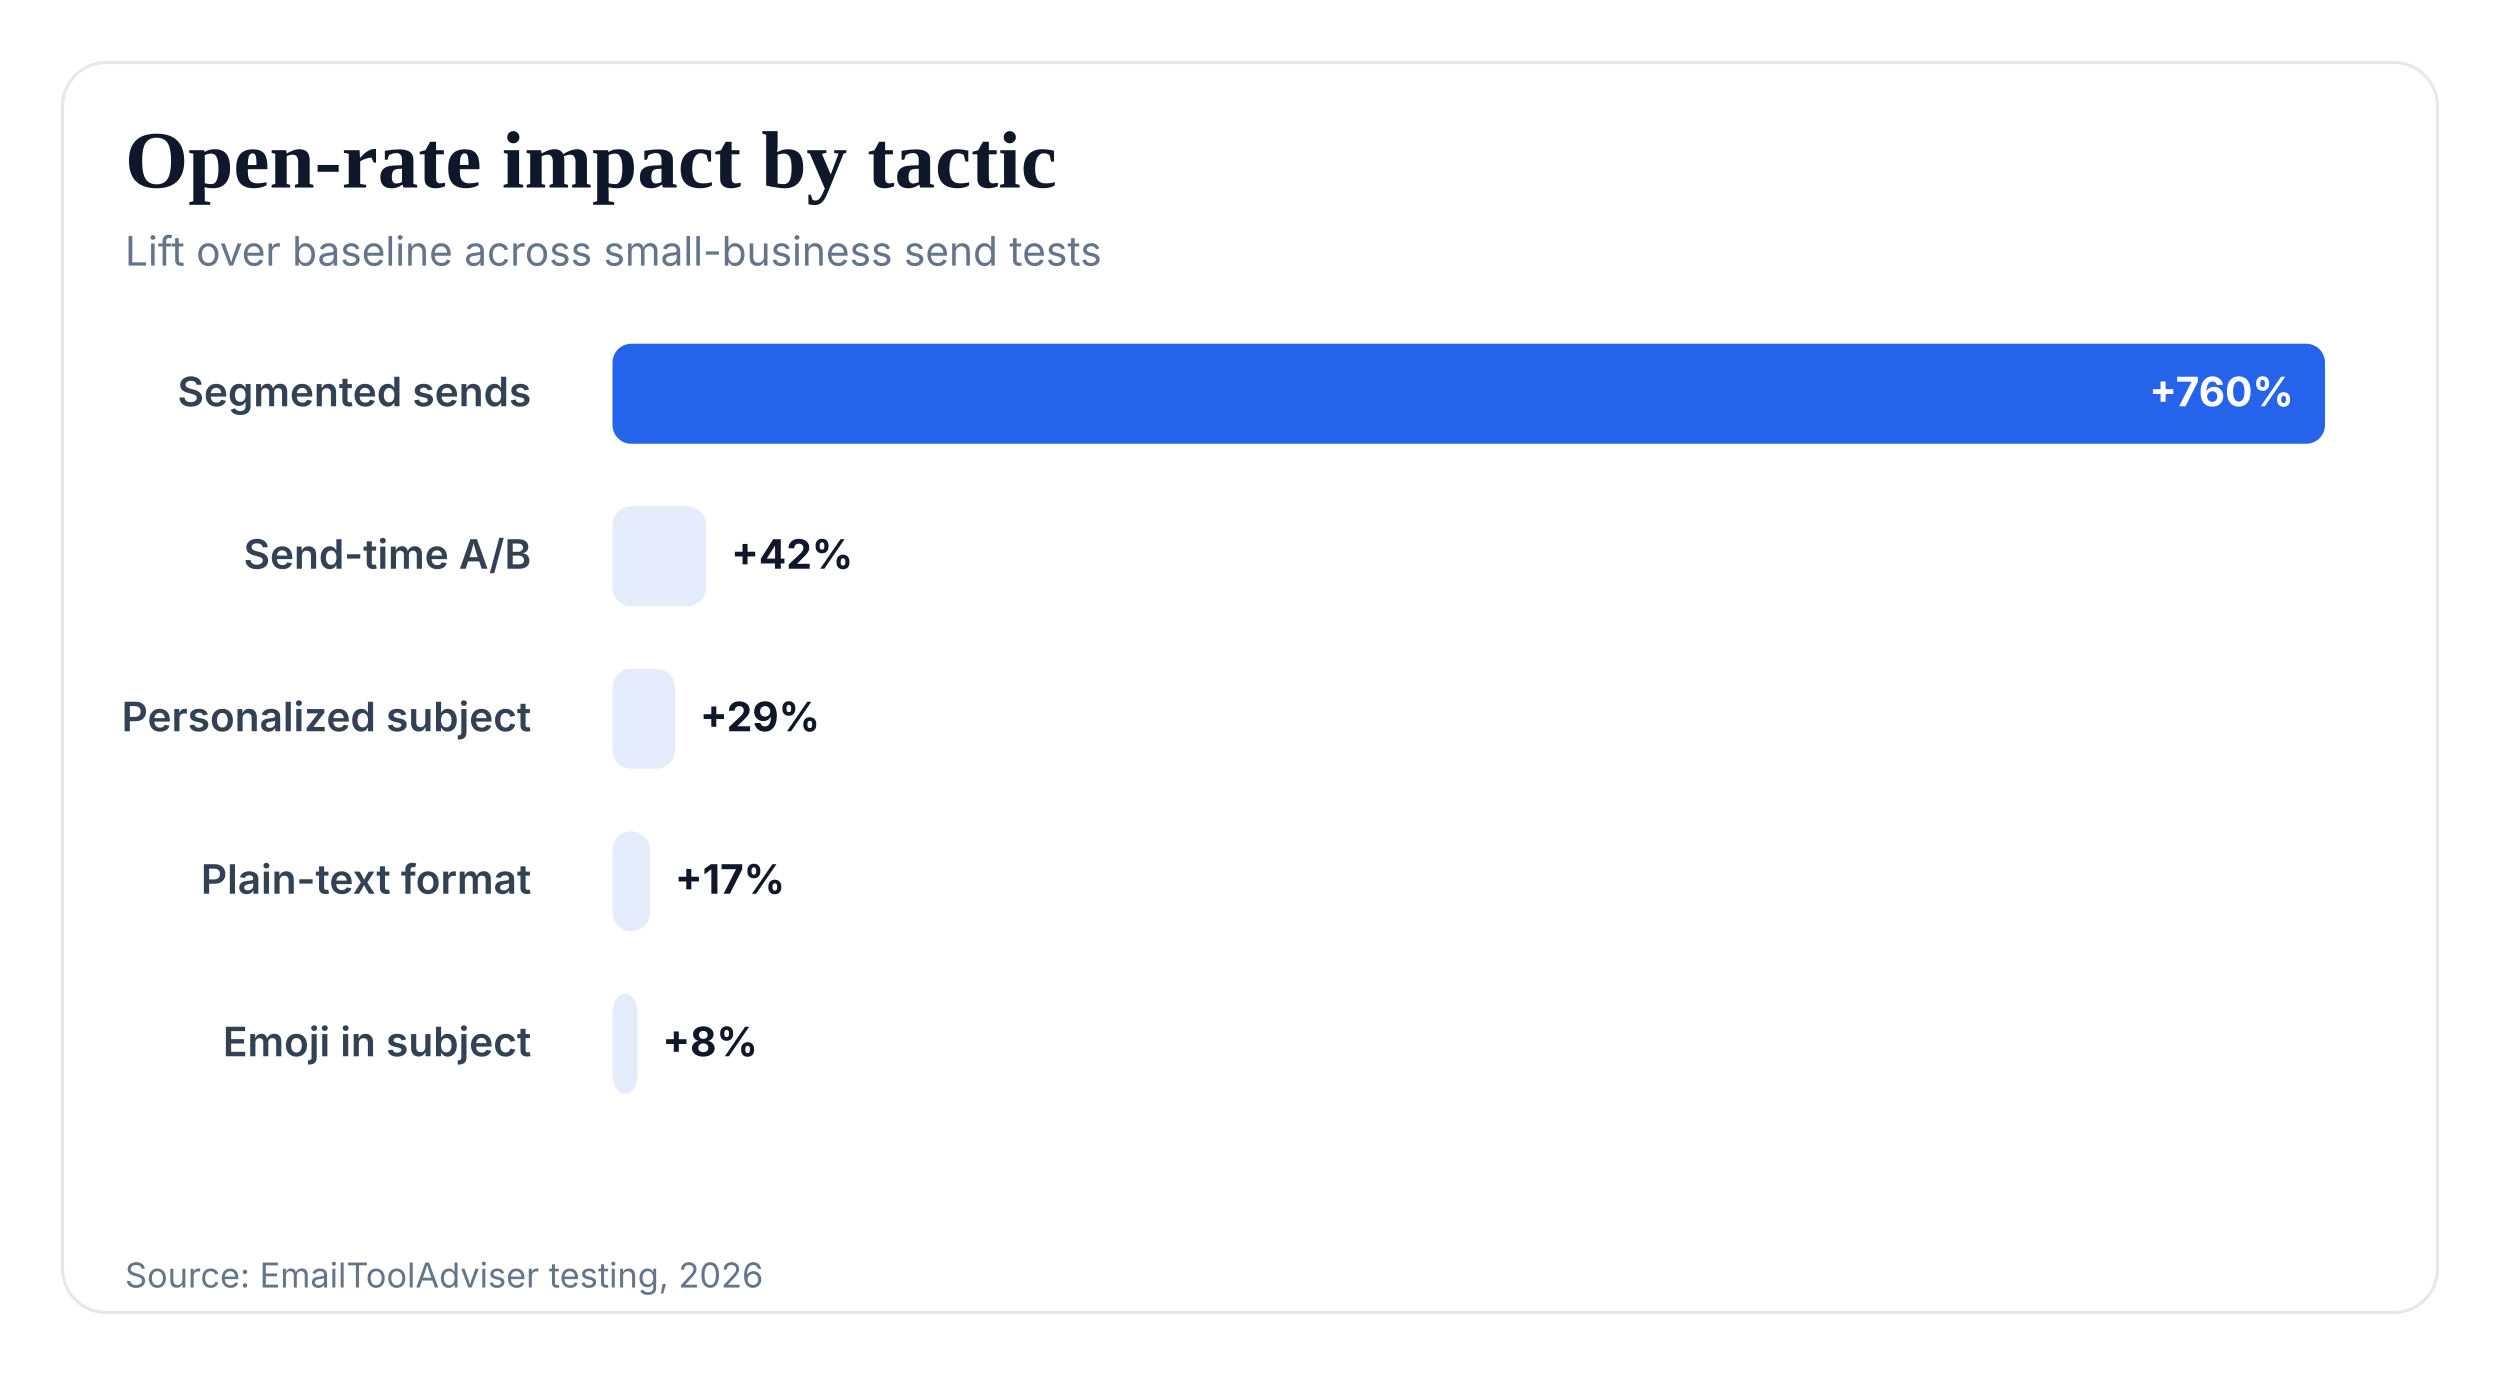
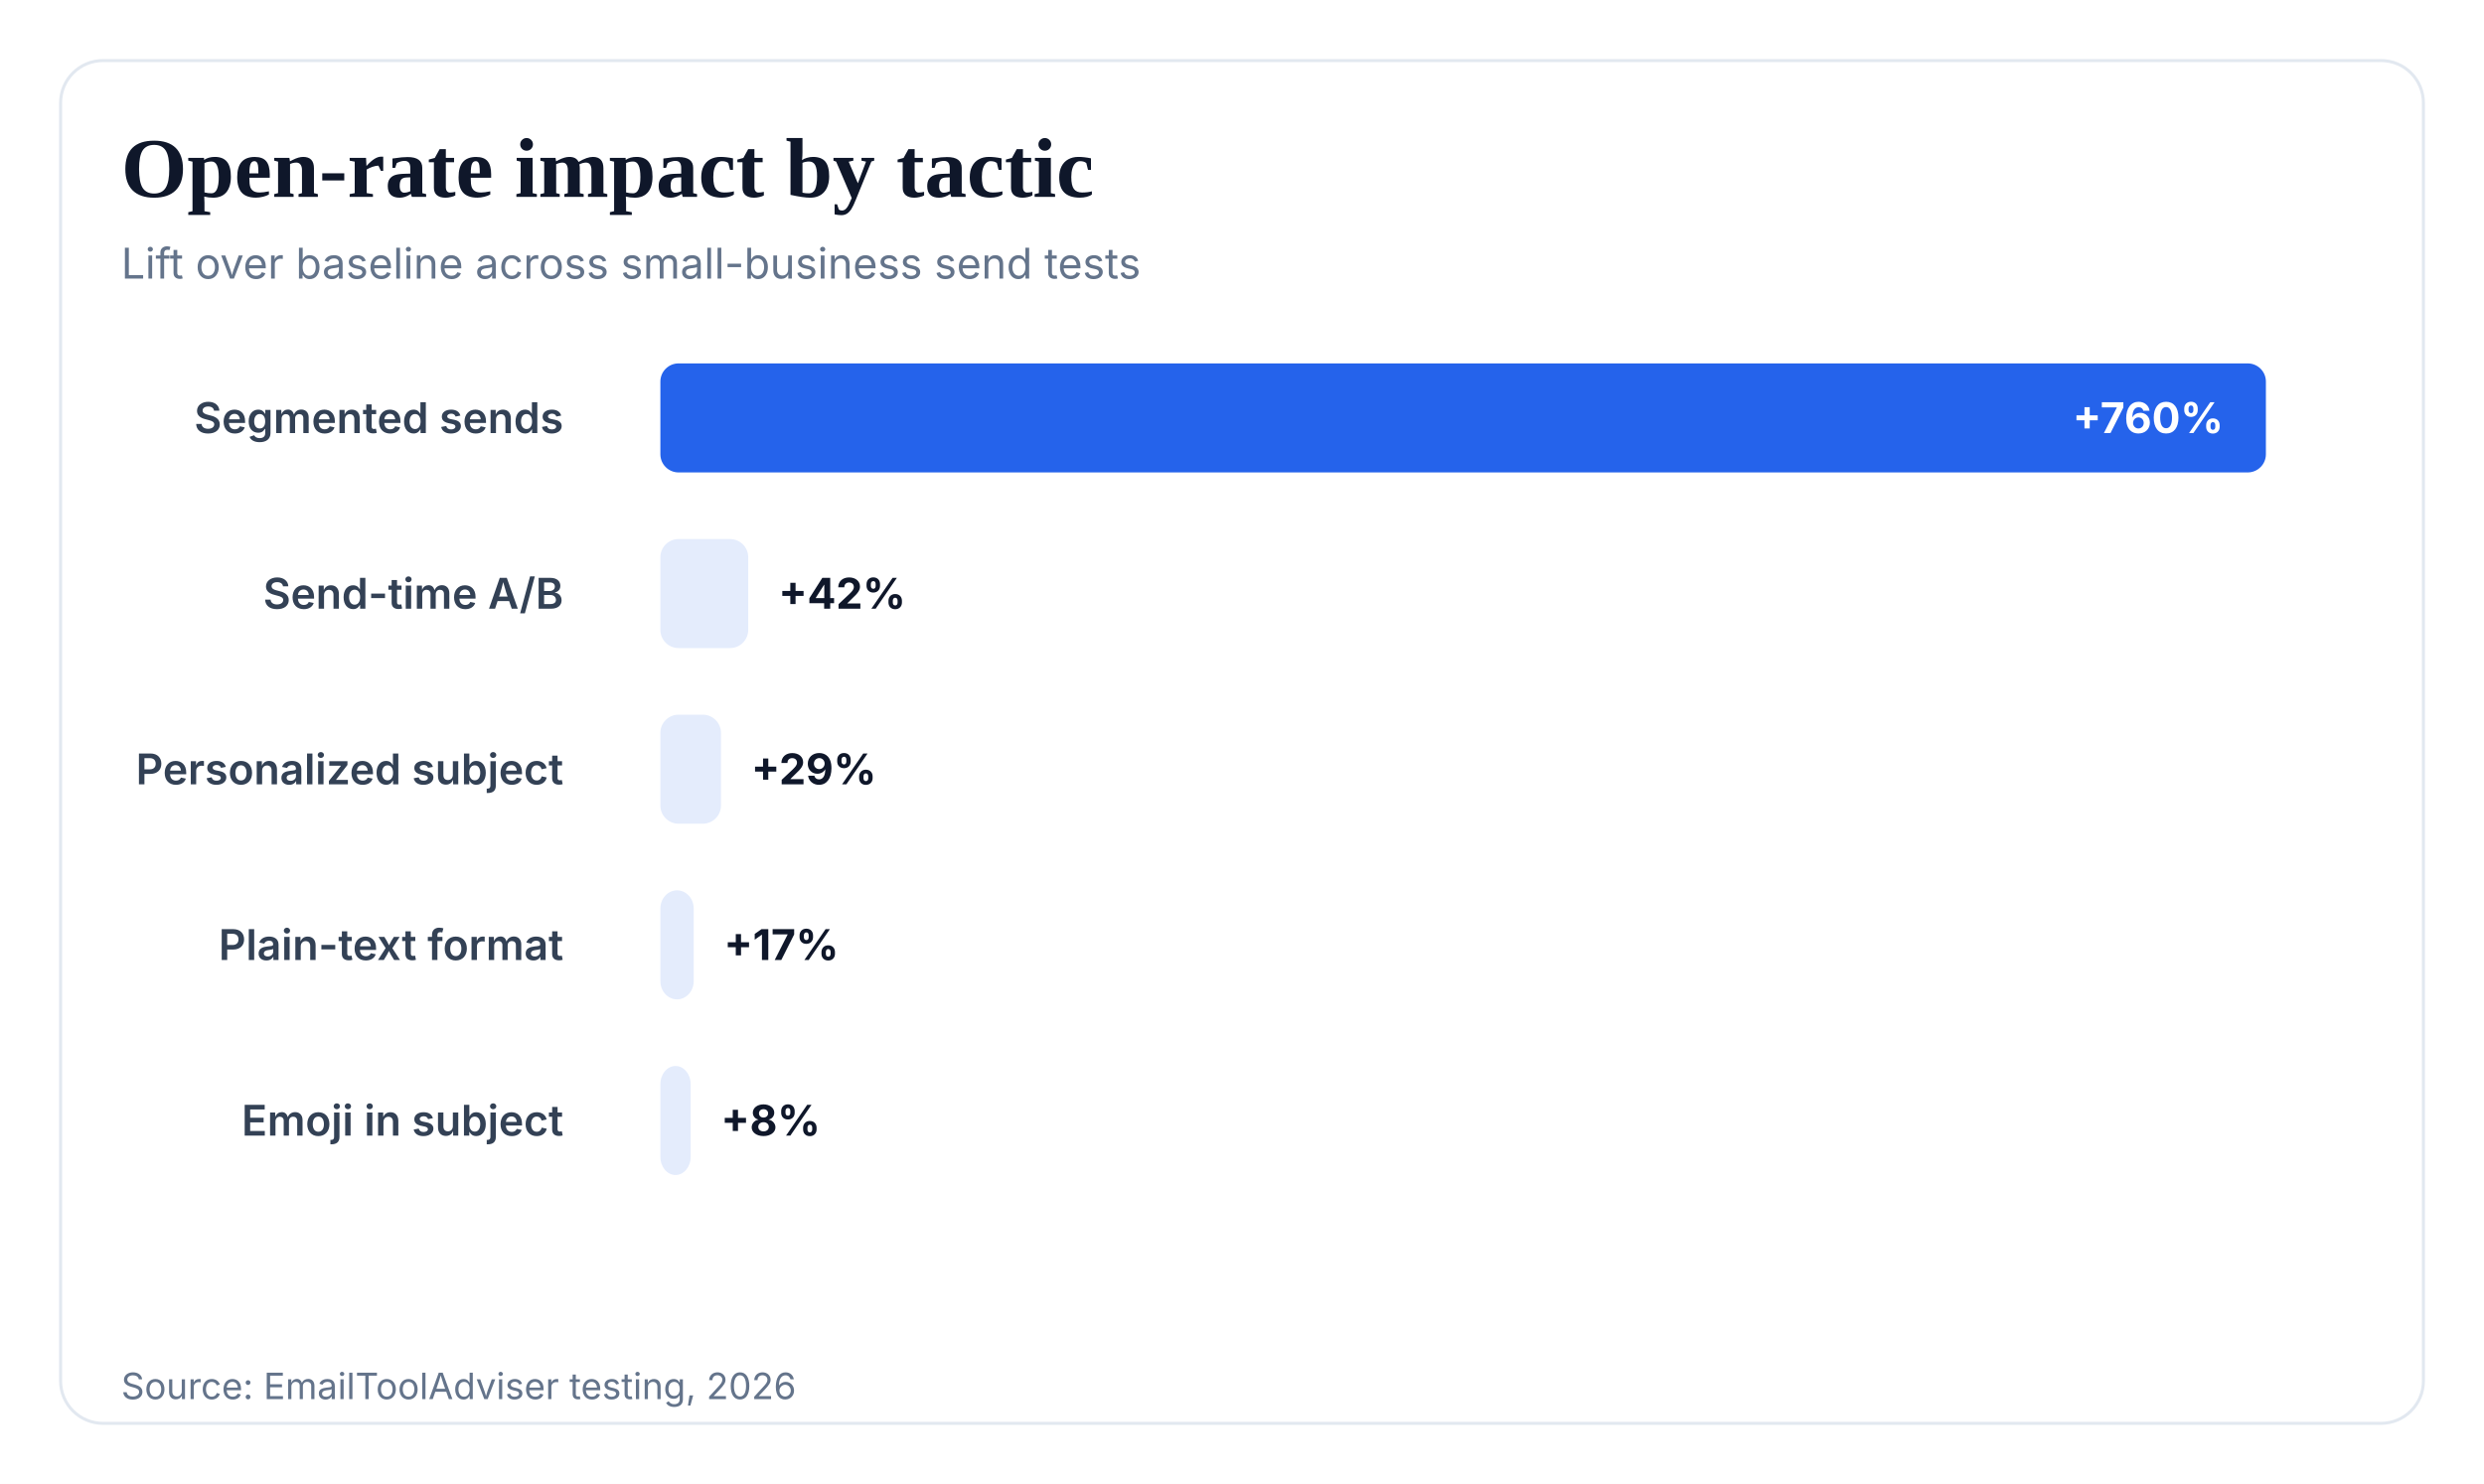
- <svg xmlns="http://www.w3.org/2000/svg" viewBox="0 0 800 440" preserveAspectRatio="xMinYMin meet" role="img" style="width:100%;height:auto;">
+ <svg xmlns="http://www.w3.org/2000/svg" viewBox="0 0 820 490" preserveAspectRatio="xMinYMin meet" role="img" style="width:100%;height:auto;">
  <style>
  .serif  { font-family: Georgia, 'Times New Roman', 'Playfair Display', serif; font-weight: 800; }
  .sans   { font-family: system-ui, -apple-system, BlinkMacSystemFont, 'Segoe UI', sans-serif; }
  .label  { font-family: system-ui, sans-serif; font-weight: 700; text-transform: uppercase; letter-spacing: 0.08em; }
</style>
-   <rect width="800" height="440" fill="#ffffff" />
-   <rect x="20" y="20" rx="14" ry="14" width="760" height="400" fill="#ffffff" stroke="#e2e8f0" stroke-width="1" />
-   <text x="40" y="60" class="serif" font-size="26" fill="#0f172a">Open-rate impact by tactic</text>
-   <text x="40" y="85" class="sans" font-size="13" fill="#64748b">Lift over baseline across small-business send tests</text>
-   <text x="170" y="130" class="sans" font-size="13" fill="#334155" text-anchor="end" font-weight="600">Segmented sends</text>
-   <rect x="196" y="110" rx="6" ry="6" width="548" height="32" fill="#2563eb" />
-   <text x="734" y="130" class="sans" font-size="13" fill="#ffffff" text-anchor="end" font-weight="700">+760%</text>
-   <text x="170" y="182" class="sans" font-size="13" fill="#334155" text-anchor="end" font-weight="600">Send-time A/B</text>
-   <rect x="196" y="162" rx="6" ry="6" width="30" height="32" fill="#e4ecfc" />
-   <text x="234" y="182" class="sans" font-size="13" fill="#0f172a" text-anchor="start" font-weight="700">+42%</text>
-   <text x="170" y="234" class="sans" font-size="13" fill="#334155" text-anchor="end" font-weight="600">Personalized subject</text>
-   <rect x="196" y="214" rx="6" ry="6" width="20" height="32" fill="#e4ecfc" />
-   <text x="224" y="234" class="sans" font-size="13" fill="#0f172a" text-anchor="start" font-weight="700">+29%</text>
-   <text x="170" y="286" class="sans" font-size="13" fill="#334155" text-anchor="end" font-weight="600">Plain-text format</text>
-   <rect x="196" y="266" rx="6" ry="6" width="12" height="32" fill="#e4ecfc" />
-   <text x="216" y="286" class="sans" font-size="13" fill="#0f172a" text-anchor="start" font-weight="700">+17%</text>
-   <text x="170" y="338" class="sans" font-size="13" fill="#334155" text-anchor="end" font-weight="600">Emoji in subject</text>
-   <rect x="196" y="318" rx="6" ry="6" width="8" height="32" fill="#e4ecfc" />
-   <text x="212" y="338" class="sans" font-size="13" fill="#0f172a" text-anchor="start" font-weight="700">+8%</text>
-   <text x="40" y="412" class="sans" font-size="11" fill="#64748b">Source: EmailToolAdviser testing, 2026</text>
+   <rect width="820" height="490" fill="#ffffff" />
+   <rect x="20" y="20" rx="14" ry="14" width="780" height="450" fill="#ffffff" stroke="#e2e8f0" stroke-width="1" />
+   <text x="40" y="65" class="serif" font-size="28" fill="#0f172a">Open-rate impact by tactic</text>
+   <text x="40" y="92" class="sans" font-size="14" fill="#64748b">Lift over baseline across small-business send tests</text>
+   <text x="186" y="143" class="sans" font-size="14" fill="#334155" text-anchor="end" font-weight="600">Segmented sends</text>
+   <rect x="218" y="120" rx="6" ry="6" width="530" height="36" fill="#2563eb" />
+   <text x="734" y="143" class="sans" font-size="14" fill="#ffffff" text-anchor="end" font-weight="700">+760%</text>
+   <text x="186" y="201" class="sans" font-size="14" fill="#334155" text-anchor="end" font-weight="600">Send-time A/B</text>
+   <rect x="218" y="178" rx="6" ry="6" width="29" height="36" fill="#e4ecfc" />
+   <text x="257" y="201" class="sans" font-size="14" fill="#0f172a" text-anchor="start" font-weight="700">+42%</text>
+   <text x="186" y="259" class="sans" font-size="14" fill="#334155" text-anchor="end" font-weight="600">Personalized subject</text>
+   <rect x="218" y="236" rx="6" ry="6" width="20" height="36" fill="#e4ecfc" />
+   <text x="248" y="259" class="sans" font-size="14" fill="#0f172a" text-anchor="start" font-weight="700">+29%</text>
+   <text x="186" y="317" class="sans" font-size="14" fill="#334155" text-anchor="end" font-weight="600">Plain-text format</text>
+   <rect x="218" y="294" rx="6" ry="6" width="11" height="36" fill="#e4ecfc" />
+   <text x="239" y="317" class="sans" font-size="14" fill="#0f172a" text-anchor="start" font-weight="700">+17%</text>
+   <text x="186" y="375" class="sans" font-size="14" fill="#334155" text-anchor="end" font-weight="600">Emoji in subject</text>
+   <rect x="218" y="352" rx="6" ry="6" width="10" height="36" fill="#e4ecfc" />
+   <text x="238" y="375" class="sans" font-size="14" fill="#0f172a" text-anchor="start" font-weight="700">+8%</text>
+   <text x="40" y="462" class="sans" font-size="12" fill="#64748b">Source: EmailToolAdviser testing, 2026</text>
</svg>
